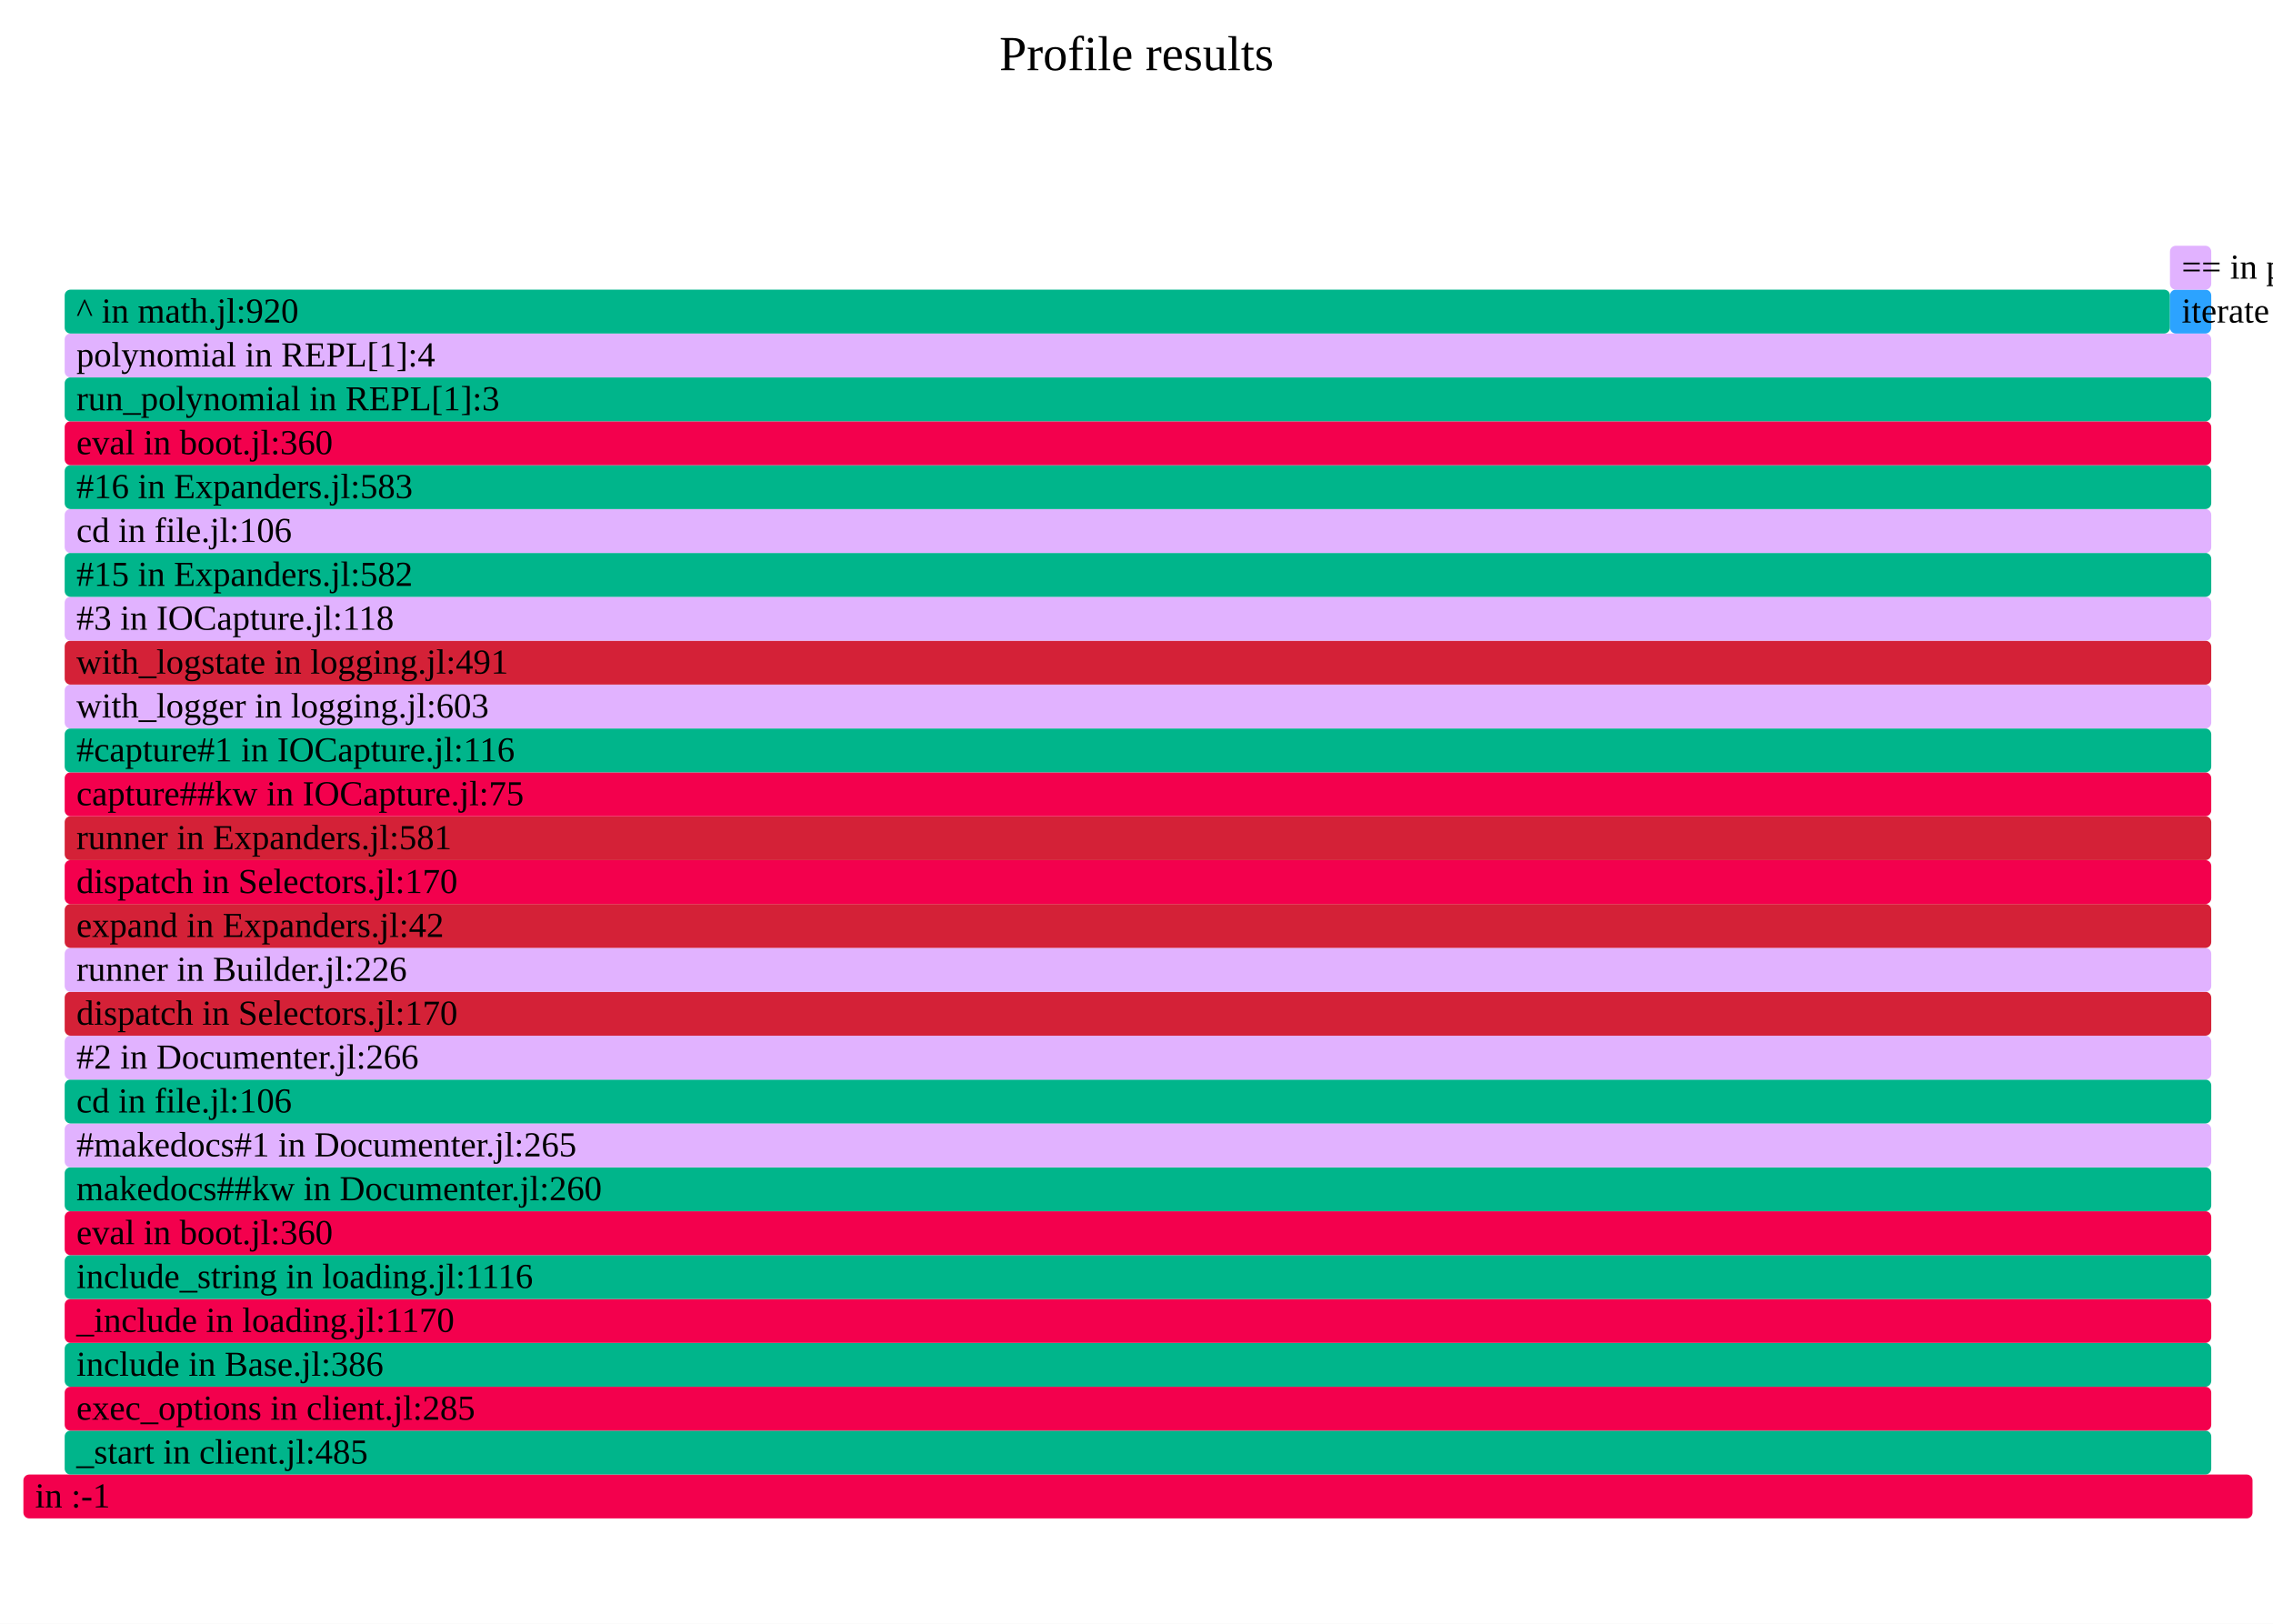
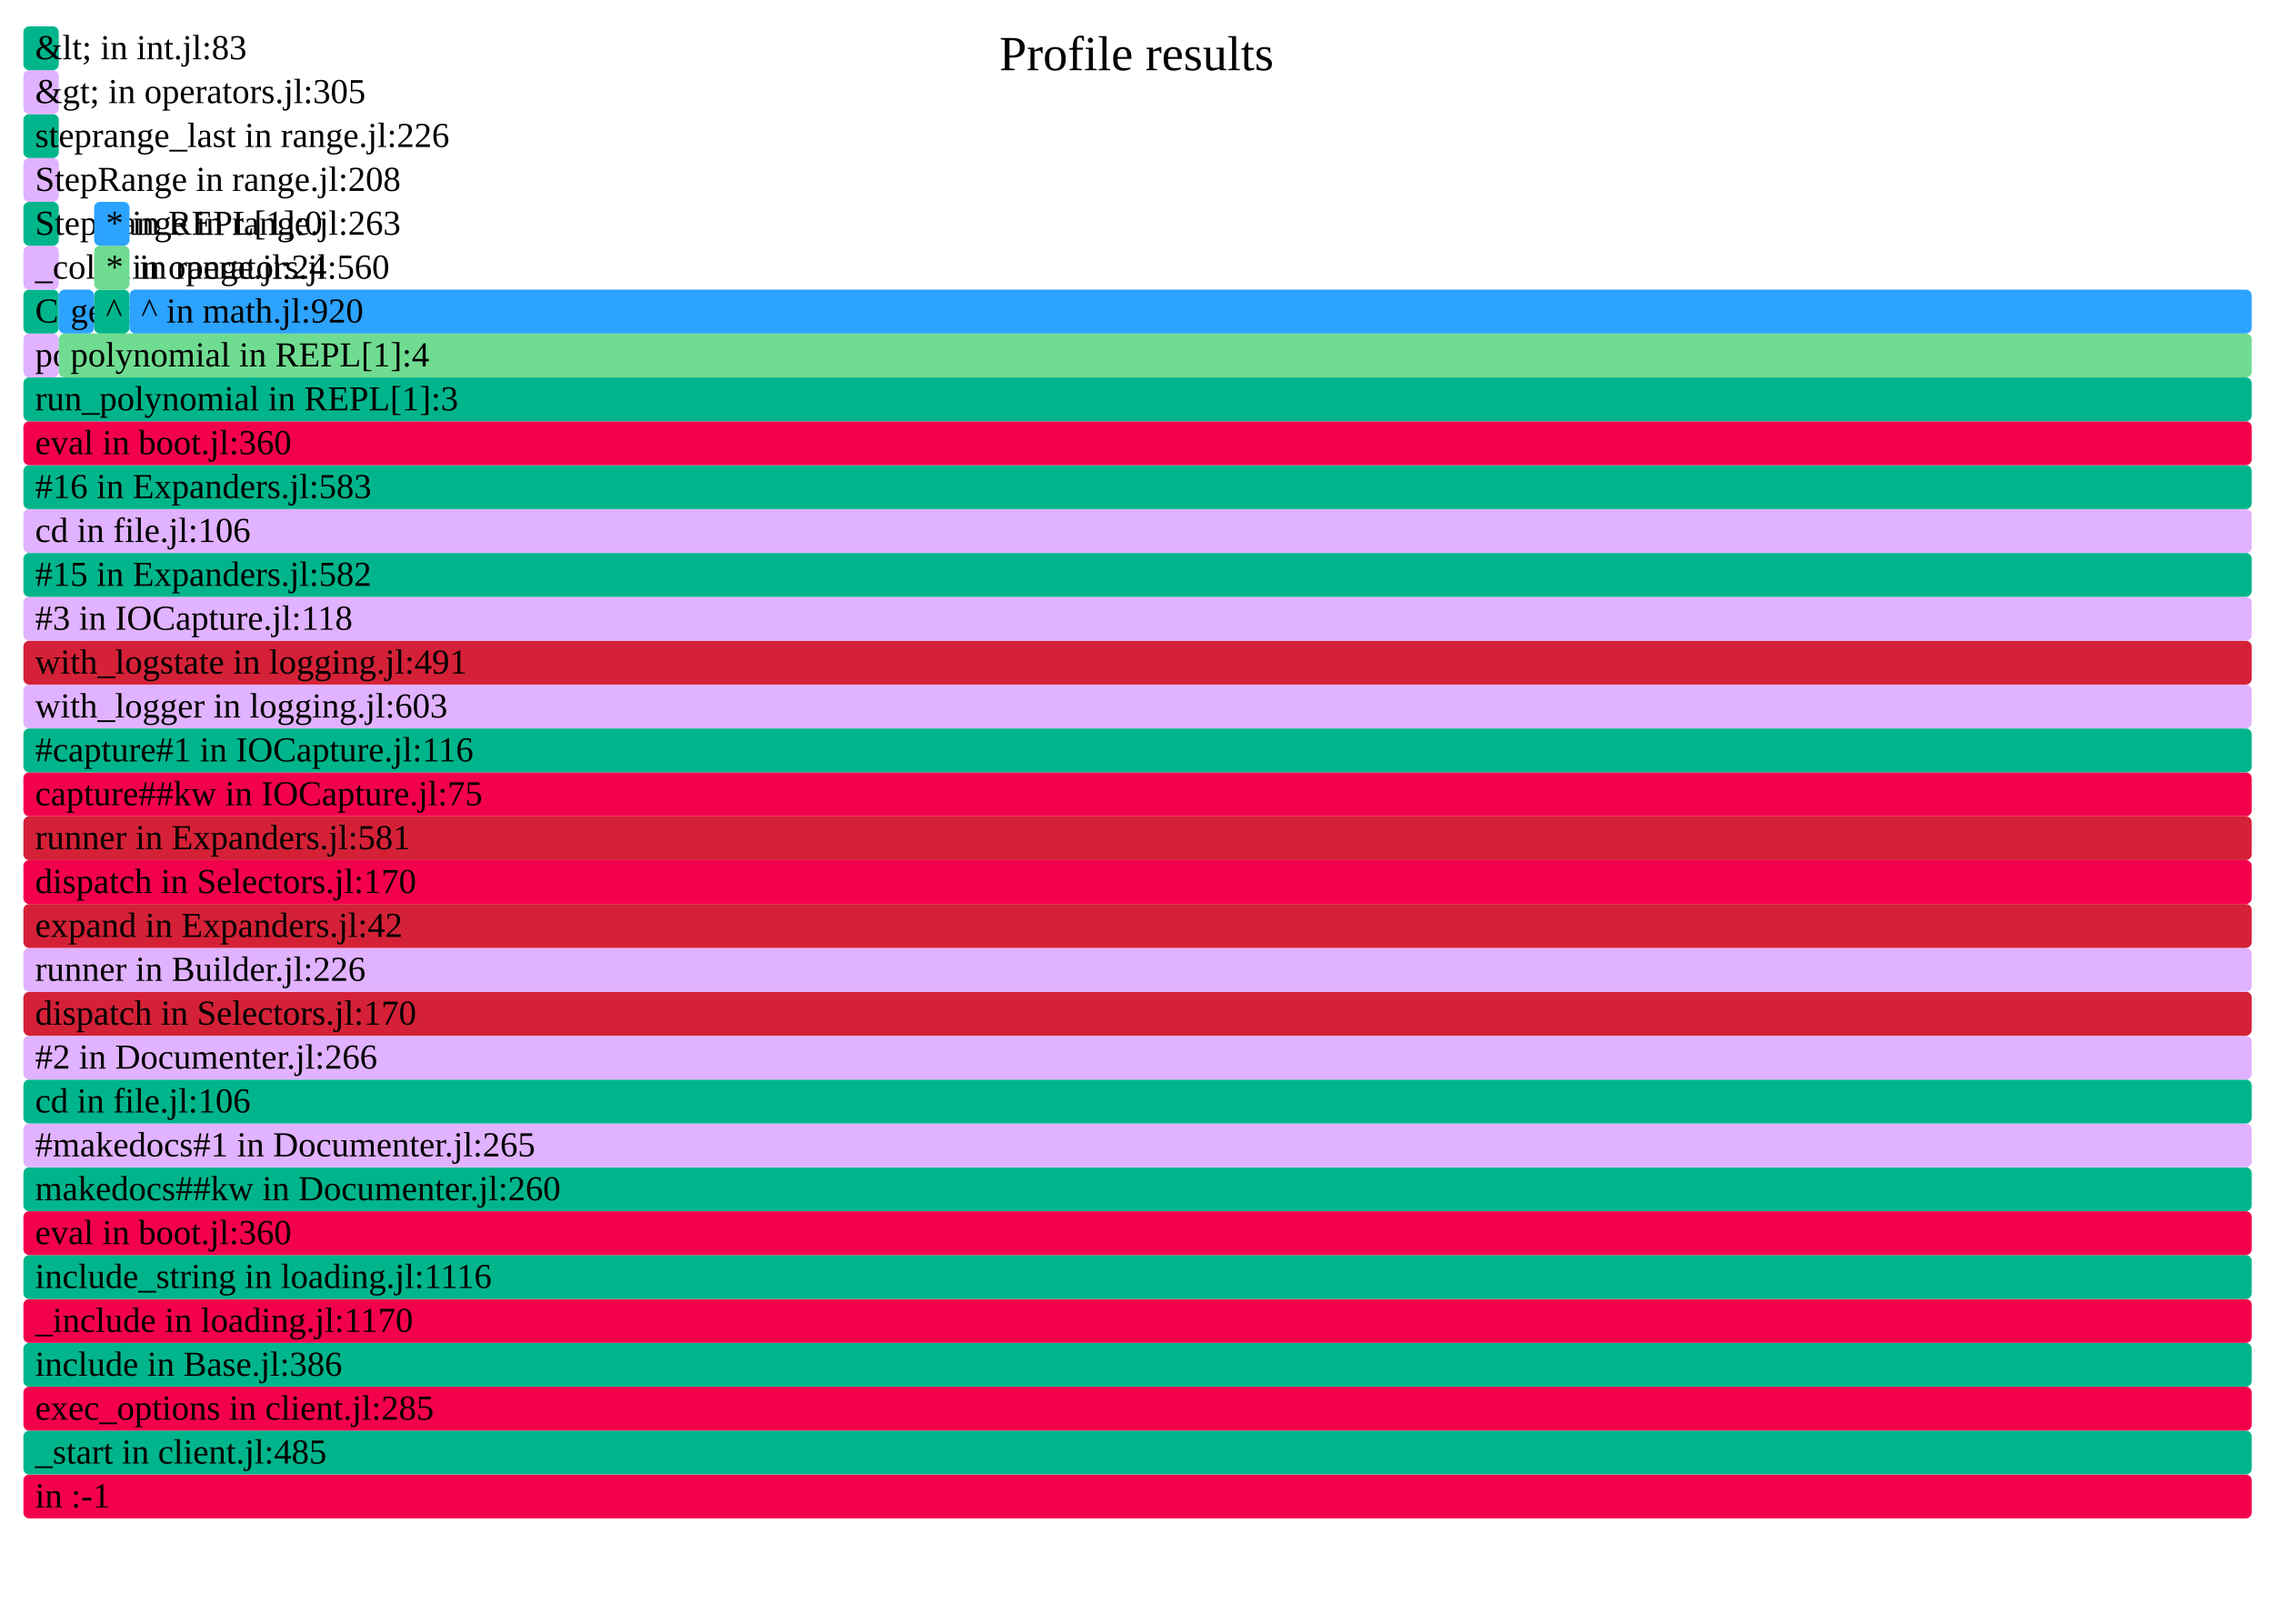
- <svg xmlns="http://www.w3.org/2000/svg" version="1.1" width="777" height="555" viewBox="0 0 777 555" id="fig-b59c801a693f47b9bbea6e2b20aef832">
+ <svg xmlns="http://www.w3.org/2000/svg" version="1.1" width="777" height="555" viewBox="0 0 777 555" id="fig-ee615038315a45dfaf450b5f211b1b36">
  <defs>
-     <clipPath id="fig-b59c801a693f47b9bbea6e2b20aef832-clip">
+     <clipPath id="fig-ee615038315a45dfaf450b5f211b1b36-clip">
      <rect x="0" y="0" width="777" height="555" />
    </clipPath>
  </defs>
  <style type="text/css">
-     #fig-b59c801a693f47b9bbea6e2b20aef832 text {
+     #fig-ee615038315a45dfaf450b5f211b1b36 text {
        pointer-events: none;
        font-family: inherit;
        font-size: 12px;
        fill: #000000;
    }
-     text#fig-b59c801a693f47b9bbea6e2b20aef832-caption {
+     text#fig-ee615038315a45dfaf450b5f211b1b36-caption {
        font-size: 16.8px;
        fill: #000000;
        text-anchor: middle;
    }
-     #fig-b59c801a693f47b9bbea6e2b20aef832-bg {
+     #fig-ee615038315a45dfaf450b5f211b1b36-bg {
        fill: #FFFFFF;
    }
-     #fig-b59c801a693f47b9bbea6e2b20aef832-viewport rect, #fig-b59c801a693f47b9bbea6e2b20aef832-viewport path {
+     #fig-ee615038315a45dfaf450b5f211b1b36-viewport rect, #fig-ee615038315a45dfaf450b5f211b1b36-viewport path {
        vector-effect: non-scaling-stroke;
        fill-opacity: 1;
    }
-     #fig-b59c801a693f47b9bbea6e2b20aef832-viewport text {
+     #fig-ee615038315a45dfaf450b5f211b1b36-viewport text {
        stroke: #000000;
        stroke-width: 0;
        stroke-opacity: 0.35;
    }
-     #fig-b59c801a693f47b9bbea6e2b20aef832-viewport rect:hover, #fig-b59c801a693f47b9bbea6e2b20aef832-viewport path:hover {
+     #fig-ee615038315a45dfaf450b5f211b1b36-viewport rect:hover, #fig-ee615038315a45dfaf450b5f211b1b36-viewport path:hover {
        fill-opacity: 0.75;
        stroke: #000000;
        stroke-width: 0.5;
    }
-     #fig-b59c801a693f47b9bbea6e2b20aef832-viewport + rect {
+     #fig-ee615038315a45dfaf450b5f211b1b36-viewport + rect {
        fill: #FFFFFF;
        opacity: 0.8;
    }
-     text#fig-b59c801a693f47b9bbea6e2b20aef832-details{
+     text#fig-ee615038315a45dfaf450b5f211b1b36-details{
        fill: #000000;
    }
</style>
-   <g id="fig-b59c801a693f47b9bbea6e2b20aef832-frame" clip-path="url(#fig-b59c801a693f47b9bbea6e2b20aef832-clip)">
-     <rect id="fig-b59c801a693f47b9bbea6e2b20aef832-bg" x="0" y="0" width="777" height="555" />
-     <text id="fig-b59c801a693f47b9bbea6e2b20aef832-caption" x="388.5" y="24">Profile results</text>
-     <g id="fig-b59c801a693f47b9bbea6e2b20aef832-viewport" transform="scale(1)">
-       <rect x="8" y="504" width="762" height="15" rx="2" fill="#F3004D" data-dinfo="" />
+   <g id="fig-ee615038315a45dfaf450b5f211b1b36-frame" clip-path="url(#fig-ee615038315a45dfaf450b5f211b1b36-clip)">
+     <rect id="fig-ee615038315a45dfaf450b5f211b1b36-bg" x="0" y="0" width="777" height="555" />
+     <text id="fig-ee615038315a45dfaf450b5f211b1b36-caption" x="388.5" y="24">Profile results</text>
+     <g id="fig-ee615038315a45dfaf450b5f211b1b36-viewport" transform="scale(1)">
+       <rect x="8" y="504" width="761.73" height="15" rx="2" fill="#F3004D" data-dinfo="" />
      <text x="8" dx="4" y="515.25"> in :-1</text>
-       <rect x="22.11" y="489" width="733.78" height="15" rx="2" fill="#00B58B" data-dinfo="./" />
-       <text x="22.11" dx="4" y="500.25">_start in client.jl:485</text>
-       <rect x="22.11" y="474" width="733.78" height="15" rx="2" fill="#F3004D" data-dinfo="./" />
-       <text x="22.11" dx="4" y="485.25">exec_options in client.jl:285</text>
-       <rect x="22.11" y="459" width="733.78" height="15" rx="2" fill="#00B58B" data-dinfo="./" />
-       <text x="22.11" dx="4" y="470.25">include in Base.jl:386</text>
-       <rect x="22.11" y="444" width="733.78" height="15" rx="2" fill="#F3004D" data-dinfo="./" />
-       <text x="22.11" dx="4" y="455.25">_include in loading.jl:1170</text>
-       <rect x="22.11" y="429" width="733.78" height="15" rx="2" fill="#00B58B" data-dinfo="./" />
-       <text x="22.11" dx="4" y="440.25">include_string in loading.jl:1116</text>
-       <rect x="22.11" y="414" width="733.78" height="15" rx="2" fill="#F3004D" data-dinfo="./" />
-       <text x="22.11" dx="4" y="425.25">eval in boot.jl:360</text>
-       <rect x="22.11" y="399" width="733.78" height="15" rx="2" fill="#00B58B" data-dinfo="/home/runner/.julia/packages/Documenter/qdbx6/src/" />
-       <text x="22.11" dx="4" y="410.25">makedocs##kw in Documenter.jl:260</text>
-       <rect x="22.11" y="384" width="733.78" height="15" rx="2" fill="#E1B2FF" data-dinfo="/home/runner/.julia/packages/Documenter/qdbx6/src/" />
-       <text x="22.11" dx="4" y="395.25">#makedocs#1 in Documenter.jl:265</text>
-       <rect x="22.11" y="369" width="733.78" height="15" rx="2" fill="#00B58B" data-dinfo="./" />
-       <text x="22.11" dx="4" y="380.25">cd in file.jl:106</text>
-       <rect x="22.11" y="354" width="733.78" height="15" rx="2" fill="#E1B2FF" data-dinfo="/home/runner/.julia/packages/Documenter/qdbx6/src/" />
-       <text x="22.11" dx="4" y="365.25">#2 in Documenter.jl:266</text>
-       <rect x="22.11" y="339" width="733.78" height="15" rx="2" fill="#D42137" data-dinfo="/home/runner/.julia/packages/Documenter/qdbx6/src/Utilities/" />
-       <text x="22.11" dx="4" y="350.25">dispatch in Selectors.jl:170</text>
-       <rect x="22.11" y="324" width="733.78" height="15" rx="2" fill="#E1B2FF" data-dinfo="/home/runner/.julia/packages/Documenter/qdbx6/src/" />
-       <text x="22.11" dx="4" y="335.25">runner in Builder.jl:226</text>
-       <rect x="22.11" y="309" width="733.78" height="15" rx="2" fill="#D42137" data-dinfo="/home/runner/.julia/packages/Documenter/qdbx6/src/" />
-       <text x="22.11" dx="4" y="320.25">expand in Expanders.jl:42</text>
-       <rect x="22.11" y="294" width="733.78" height="15" rx="2" fill="#F3004D" data-dinfo="/home/runner/.julia/packages/Documenter/qdbx6/src/Utilities/" />
-       <text x="22.11" dx="4" y="305.25">dispatch in Selectors.jl:170</text>
-       <rect x="22.11" y="279" width="733.78" height="15" rx="2" fill="#D42137" data-dinfo="/home/runner/.julia/packages/Documenter/qdbx6/src/" />
-       <text x="22.11" dx="4" y="290.25">runner in Expanders.jl:581</text>
-       <rect x="22.11" y="264" width="733.78" height="15" rx="2" fill="#F3004D" data-dinfo="/home/runner/.julia/packages/IOCapture/sXY71/src/" />
-       <text x="22.11" dx="4" y="275.25">capture##kw in IOCapture.jl:75</text>
-       <rect x="22.11" y="249" width="733.78" height="15" rx="2" fill="#00B58B" data-dinfo="/home/runner/.julia/packages/IOCapture/sXY71/src/" />
-       <text x="22.11" dx="4" y="260.25">#capture#1 in IOCapture.jl:116</text>
-       <rect x="22.11" y="234" width="733.78" height="15" rx="2" fill="#E1B2FF" data-dinfo="./" />
-       <text x="22.11" dx="4" y="245.25">with_logger in logging.jl:603</text>
-       <rect x="22.11" y="219" width="733.78" height="15" rx="2" fill="#D42137" data-dinfo="./" />
-       <text x="22.11" dx="4" y="230.25">with_logstate in logging.jl:491</text>
-       <rect x="22.11" y="204" width="733.78" height="15" rx="2" fill="#E1B2FF" data-dinfo="/home/runner/.julia/packages/IOCapture/sXY71/src/" />
-       <text x="22.11" dx="4" y="215.25">#3 in IOCapture.jl:118</text>
-       <rect x="22.11" y="189" width="733.78" height="15" rx="2" fill="#00B58B" data-dinfo="/home/runner/.julia/packages/Documenter/qdbx6/src/" />
-       <text x="22.11" dx="4" y="200.25">#15 in Expanders.jl:582</text>
-       <rect x="22.11" y="174" width="733.78" height="15" rx="2" fill="#E1B2FF" data-dinfo="./" />
-       <text x="22.11" dx="4" y="185.25">cd in file.jl:106</text>
-       <rect x="22.11" y="159" width="733.78" height="15" rx="2" fill="#00B58B" data-dinfo="/home/runner/.julia/packages/Documenter/qdbx6/src/" />
-       <text x="22.11" dx="4" y="170.25">#16 in Expanders.jl:583</text>
-       <rect x="22.11" y="144" width="733.78" height="15" rx="2" fill="#F3004D" data-dinfo="./" />
-       <text x="22.11" dx="4" y="155.25">eval in boot.jl:360</text>
-       <rect x="22.11" y="129" width="733.78" height="15" rx="2" fill="#00B58B" data-dinfo="./" />
-       <text x="22.11" dx="4" y="140.25">run_polynomial in REPL[1]:3</text>
-       <rect x="22.11" y="114" width="733.78" height="15" rx="2" fill="#E1B2FF" data-dinfo="./" />
-       <text x="22.11" dx="4" y="125.25">polynomial in REPL[1]:4</text>
-       <rect x="22.11" y="99" width="719.67" height="15" rx="2" fill="#00B58B" data-dinfo="./" />
-       <text x="22.11" dx="4" y="110.25">^ in math.jl:920</text>
-       <rect x="741.78" y="99" width="14.11" height="15" rx="2" fill="#2CA3FF" data-dinfo="./" />
-       <text x="741.78" dx="4" y="110.25">iterate in range.jl:674</text>
-       <rect x="741.78" y="84" width="14.11" height="15" rx="2" fill="#E1B2FF" data-dinfo="./" />
-       <text x="741.78" dx="4" y="95.25">== in promotion.jl:410</text>
+       <rect x="8" y="489" width="761.73" height="15" rx="2" fill="#00B58B" data-dinfo="./" />
+       <text x="8" dx="4" y="500.25">_start in client.jl:485</text>
+       <rect x="8" y="474" width="761.73" height="15" rx="2" fill="#F3004D" data-dinfo="./" />
+       <text x="8" dx="4" y="485.25">exec_options in client.jl:285</text>
+       <rect x="8" y="459" width="761.73" height="15" rx="2" fill="#00B58B" data-dinfo="./" />
+       <text x="8" dx="4" y="470.25">include in Base.jl:386</text>
+       <rect x="8" y="444" width="761.73" height="15" rx="2" fill="#F3004D" data-dinfo="./" />
+       <text x="8" dx="4" y="455.25">_include in loading.jl:1170</text>
+       <rect x="8" y="429" width="761.73" height="15" rx="2" fill="#00B58B" data-dinfo="./" />
+       <text x="8" dx="4" y="440.25">include_string in loading.jl:1116</text>
+       <rect x="8" y="414" width="761.73" height="15" rx="2" fill="#F3004D" data-dinfo="./" />
+       <text x="8" dx="4" y="425.25">eval in boot.jl:360</text>
+       <rect x="8" y="399" width="761.73" height="15" rx="2" fill="#00B58B" data-dinfo="/home/runner/.julia/packages/Documenter/qdbx6/src/" />
+       <text x="8" dx="4" y="410.25">makedocs##kw in Documenter.jl:260</text>
+       <rect x="8" y="384" width="761.73" height="15" rx="2" fill="#E1B2FF" data-dinfo="/home/runner/.julia/packages/Documenter/qdbx6/src/" />
+       <text x="8" dx="4" y="395.25">#makedocs#1 in Documenter.jl:265</text>
+       <rect x="8" y="369" width="761.73" height="15" rx="2" fill="#00B58B" data-dinfo="./" />
+       <text x="8" dx="4" y="380.25">cd in file.jl:106</text>
+       <rect x="8" y="354" width="761.73" height="15" rx="2" fill="#E1B2FF" data-dinfo="/home/runner/.julia/packages/Documenter/qdbx6/src/" />
+       <text x="8" dx="4" y="365.25">#2 in Documenter.jl:266</text>
+       <rect x="8" y="339" width="761.73" height="15" rx="2" fill="#D42137" data-dinfo="/home/runner/.julia/packages/Documenter/qdbx6/src/Utilities/" />
+       <text x="8" dx="4" y="350.25">dispatch in Selectors.jl:170</text>
+       <rect x="8" y="324" width="761.73" height="15" rx="2" fill="#E1B2FF" data-dinfo="/home/runner/.julia/packages/Documenter/qdbx6/src/" />
+       <text x="8" dx="4" y="335.25">runner in Builder.jl:226</text>
+       <rect x="8" y="309" width="761.73" height="15" rx="2" fill="#D42137" data-dinfo="/home/runner/.julia/packages/Documenter/qdbx6/src/" />
+       <text x="8" dx="4" y="320.25">expand in Expanders.jl:42</text>
+       <rect x="8" y="294" width="761.73" height="15" rx="2" fill="#F3004D" data-dinfo="/home/runner/.julia/packages/Documenter/qdbx6/src/Utilities/" />
+       <text x="8" dx="4" y="305.25">dispatch in Selectors.jl:170</text>
+       <rect x="8" y="279" width="761.73" height="15" rx="2" fill="#D42137" data-dinfo="/home/runner/.julia/packages/Documenter/qdbx6/src/" />
+       <text x="8" dx="4" y="290.25">runner in Expanders.jl:581</text>
+       <rect x="8" y="264" width="761.73" height="15" rx="2" fill="#F3004D" data-dinfo="/home/runner/.julia/packages/IOCapture/sXY71/src/" />
+       <text x="8" dx="4" y="275.25">capture##kw in IOCapture.jl:75</text>
+       <rect x="8" y="249" width="761.73" height="15" rx="2" fill="#00B58B" data-dinfo="/home/runner/.julia/packages/IOCapture/sXY71/src/" />
+       <text x="8" dx="4" y="260.25">#capture#1 in IOCapture.jl:116</text>
+       <rect x="8" y="234" width="761.73" height="15" rx="2" fill="#E1B2FF" data-dinfo="./" />
+       <text x="8" dx="4" y="245.25">with_logger in logging.jl:603</text>
+       <rect x="8" y="219" width="761.73" height="15" rx="2" fill="#D42137" data-dinfo="./" />
+       <text x="8" dx="4" y="230.25">with_logstate in logging.jl:491</text>
+       <rect x="8" y="204" width="761.73" height="15" rx="2" fill="#E1B2FF" data-dinfo="/home/runner/.julia/packages/IOCapture/sXY71/src/" />
+       <text x="8" dx="4" y="215.25">#3 in IOCapture.jl:118</text>
+       <rect x="8" y="189" width="761.73" height="15" rx="2" fill="#00B58B" data-dinfo="/home/runner/.julia/packages/Documenter/qdbx6/src/" />
+       <text x="8" dx="4" y="200.25">#15 in Expanders.jl:582</text>
+       <rect x="8" y="174" width="761.73" height="15" rx="2" fill="#E1B2FF" data-dinfo="./" />
+       <text x="8" dx="4" y="185.25">cd in file.jl:106</text>
+       <rect x="8" y="159" width="761.73" height="15" rx="2" fill="#00B58B" data-dinfo="/home/runner/.julia/packages/Documenter/qdbx6/src/" />
+       <text x="8" dx="4" y="170.25">#16 in Expanders.jl:583</text>
+       <rect x="8" y="144" width="761.73" height="15" rx="2" fill="#F3004D" data-dinfo="./" />
+       <text x="8" dx="4" y="155.25">eval in boot.jl:360</text>
+       <rect x="8" y="129" width="761.73" height="15" rx="2" fill="#00B58B" data-dinfo="./" />
+       <text x="8" dx="4" y="140.25">run_polynomial in REPL[1]:3</text>
+       <rect x="8" y="114" width="12.09" height="15" rx="2" fill="#E1B2FF" data-dinfo="./" />
+       <text x="8" dx="4" y="125.25">polynomial in REPL[1]:3</text>
+       <rect x="8" y="99" width="12.09" height="15" rx="2" fill="#00B58B" data-dinfo="./" />
+       <text x="8" dx="4" y="110.25">Colon in range.jl:22</text>
+       <rect x="8" y="84" width="12.09" height="15" rx="2" fill="#E1B2FF" data-dinfo="./" />
+       <text x="8" dx="4" y="95.25">_colon in range.jl:24</text>
+       <rect x="8" y="69" width="12.09" height="15" rx="2" fill="#00B58B" data-dinfo="./" />
+       <text x="8" dx="4" y="80.25">StepRange in range.jl:263</text>
+       <rect x="8" y="54" width="12.09" height="15" rx="2" fill="#E1B2FF" data-dinfo="./" />
+       <text x="8" dx="4" y="65.25">StepRange in range.jl:208</text>
+       <rect x="8" y="39" width="12.09" height="15" rx="2" fill="#00B58B" data-dinfo="./" />
+       <text x="8" dx="4" y="50.25">steprange_last in range.jl:226</text>
+       <rect x="8" y="24" width="12.09" height="15" rx="2" fill="#E1B2FF" data-dinfo="./" />
+       <text x="8" dx="4" y="35.25">&amp;gt; in operators.jl:305</text>
+       <rect x="8" y="9" width="12.09" height="15" rx="2" fill="#00B58B" data-dinfo="./" />
+       <text x="8" dx="4" y="20.25">&amp;lt; in int.jl:83</text>
+       <rect x="20.09" y="114" width="749.64" height="15" rx="2" fill="#6FDC91" data-dinfo="./" />
+       <text x="20.09" dx="4" y="125.25">polynomial in REPL[1]:4</text>
+       <rect x="20.09" y="99" width="12.09" height="15" rx="2" fill="#2CA3FF" data-dinfo="./" />
+       <text x="20.09" dx="4" y="110.25">getindex in REPL[1]:0</text>
+       <rect x="32.18" y="99" width="12.09" height="15" rx="2" fill="#00B58B" data-dinfo="./" />
+       <text x="32.18" dx="4" y="110.25">^ in math.jl:919</text>
+       <rect x="32.18" y="84" width="12.09" height="15" rx="2" fill="#6FDC91" data-dinfo="./" />
+       <text x="32.18" dx="4" y="95.25">* in operators.jl:560</text>
+       <rect x="32.18" y="69" width="12.09" height="15" rx="2" fill="#2CA3FF" data-dinfo="./" />
+       <text x="32.18" dx="4" y="80.25">* in REPL[1]:0</text>
+       <rect x="44.27" y="99" width="725.46" height="15" rx="2" fill="#2CA3FF" data-dinfo="./" />
+       <text x="44.27" dx="4" y="110.25">^ in math.jl:920</text>
    </g>
  </g>
</svg>
